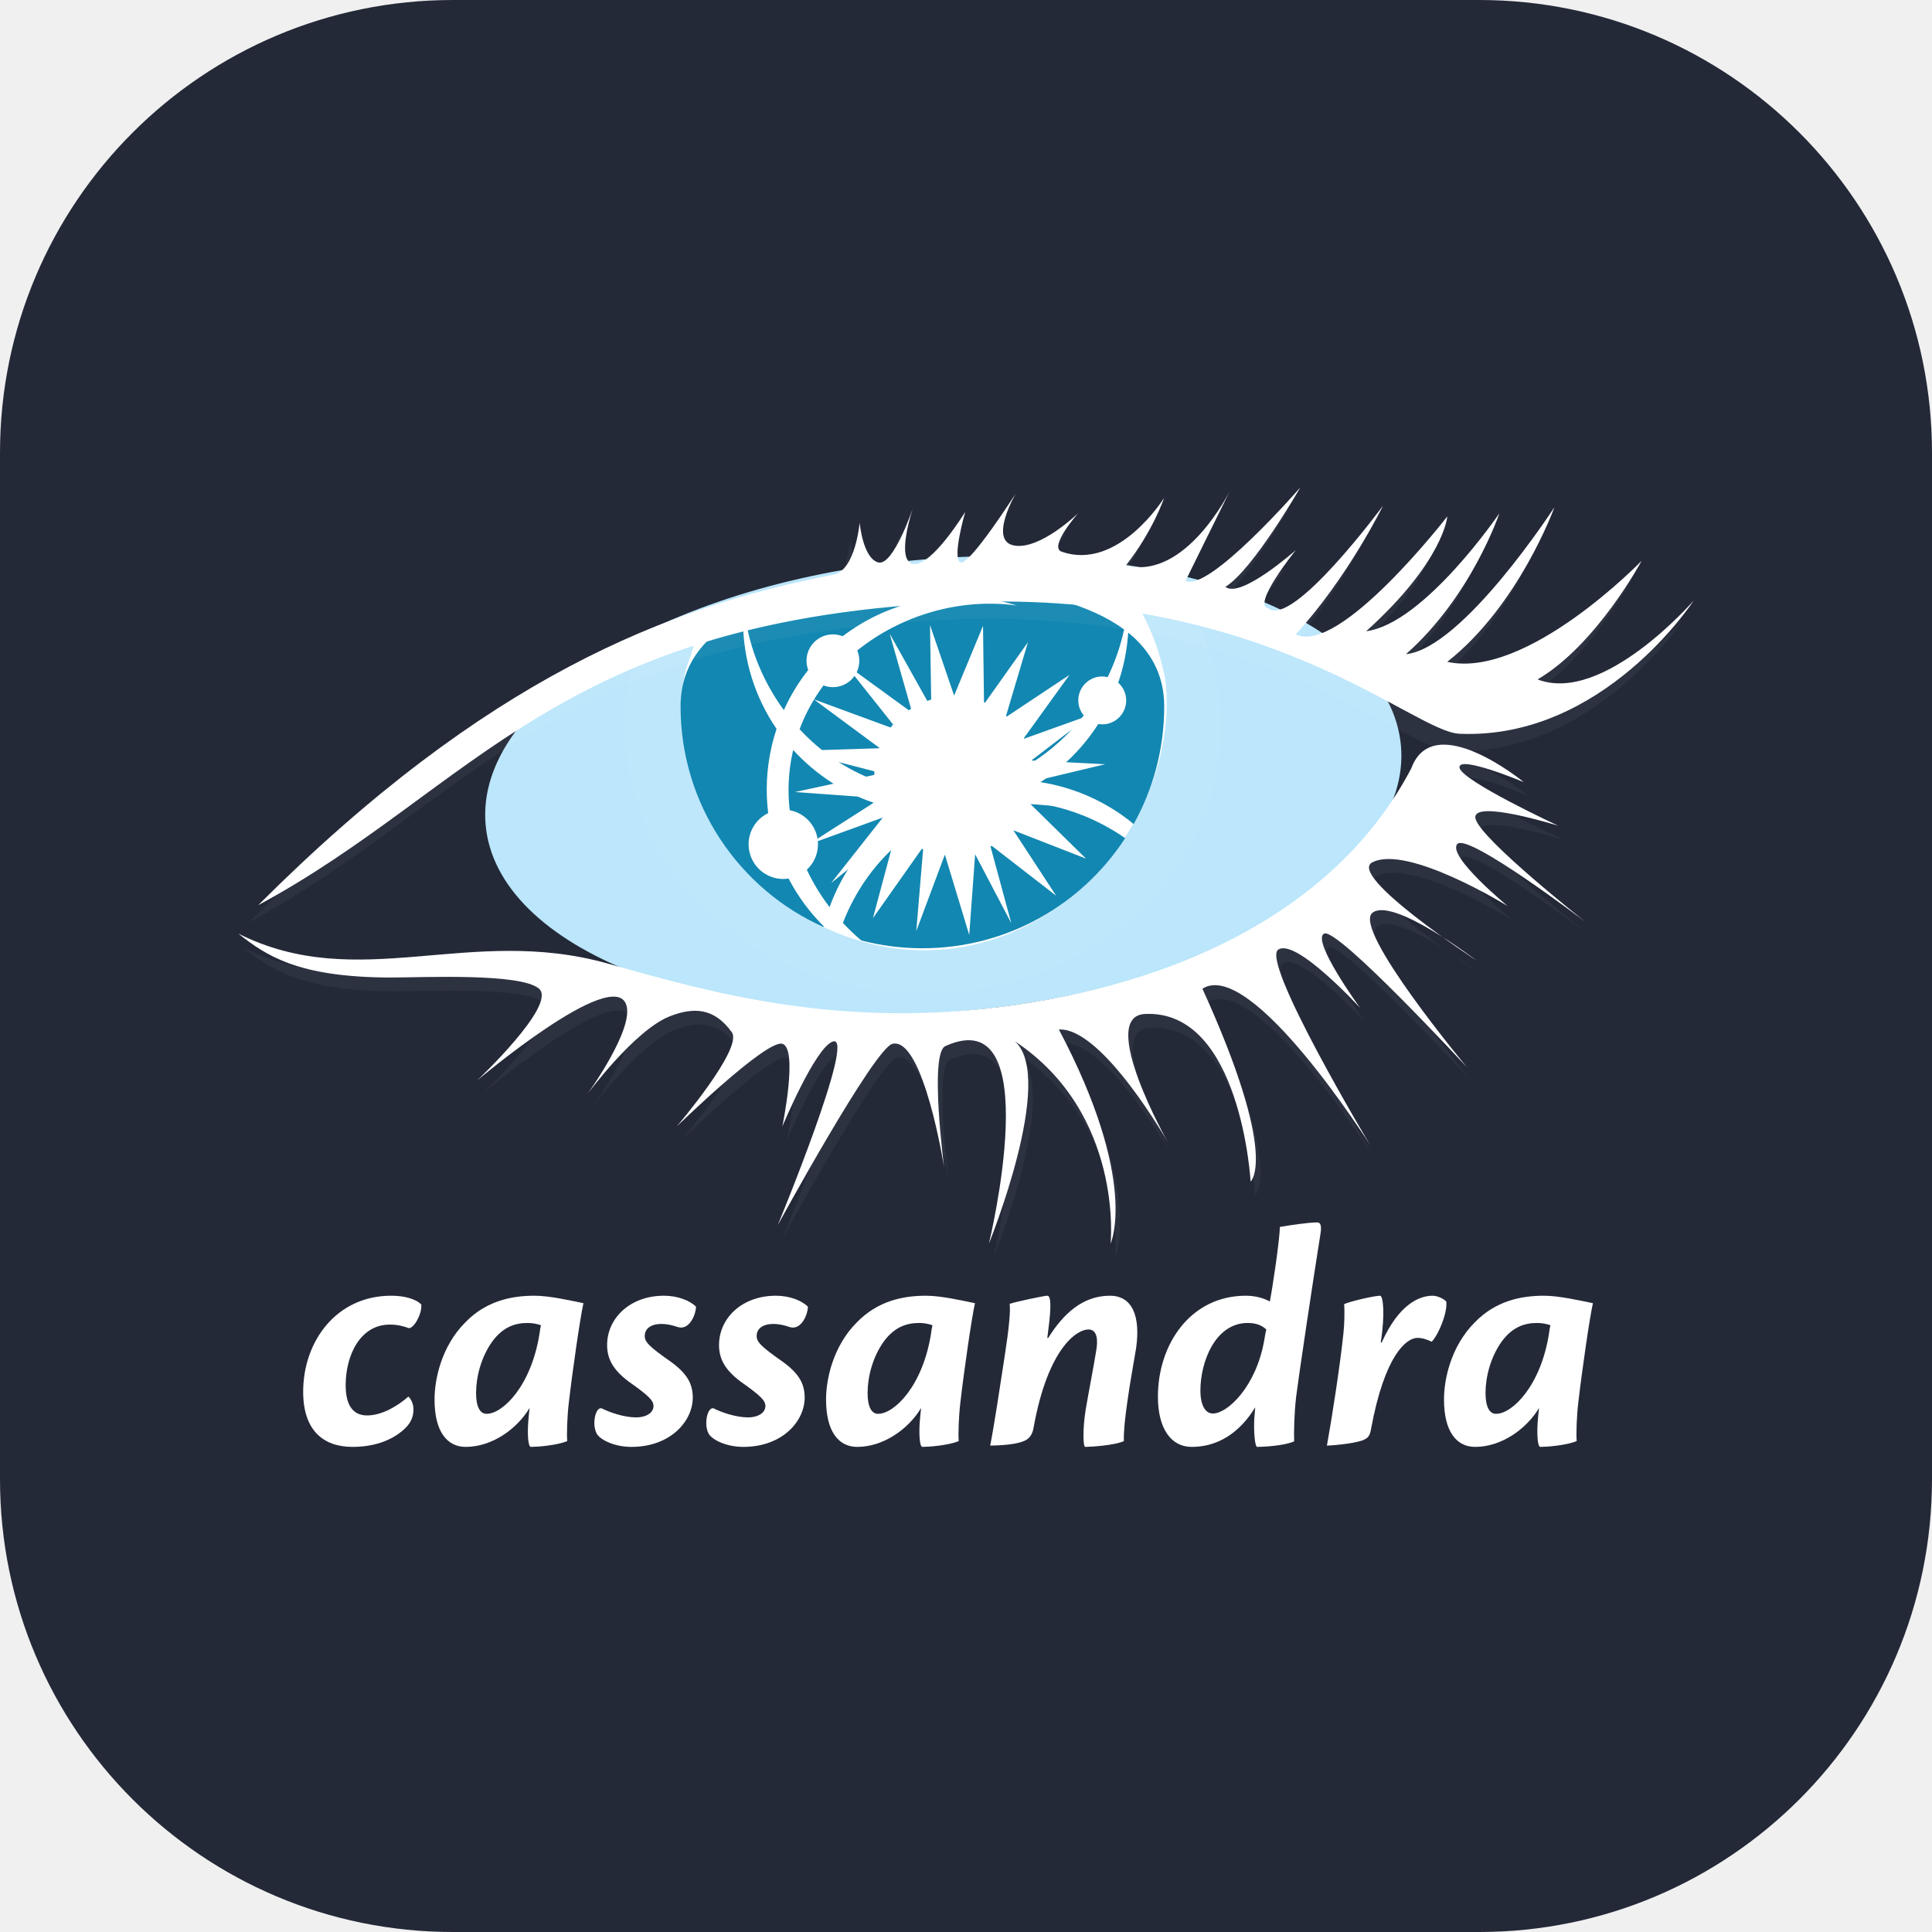
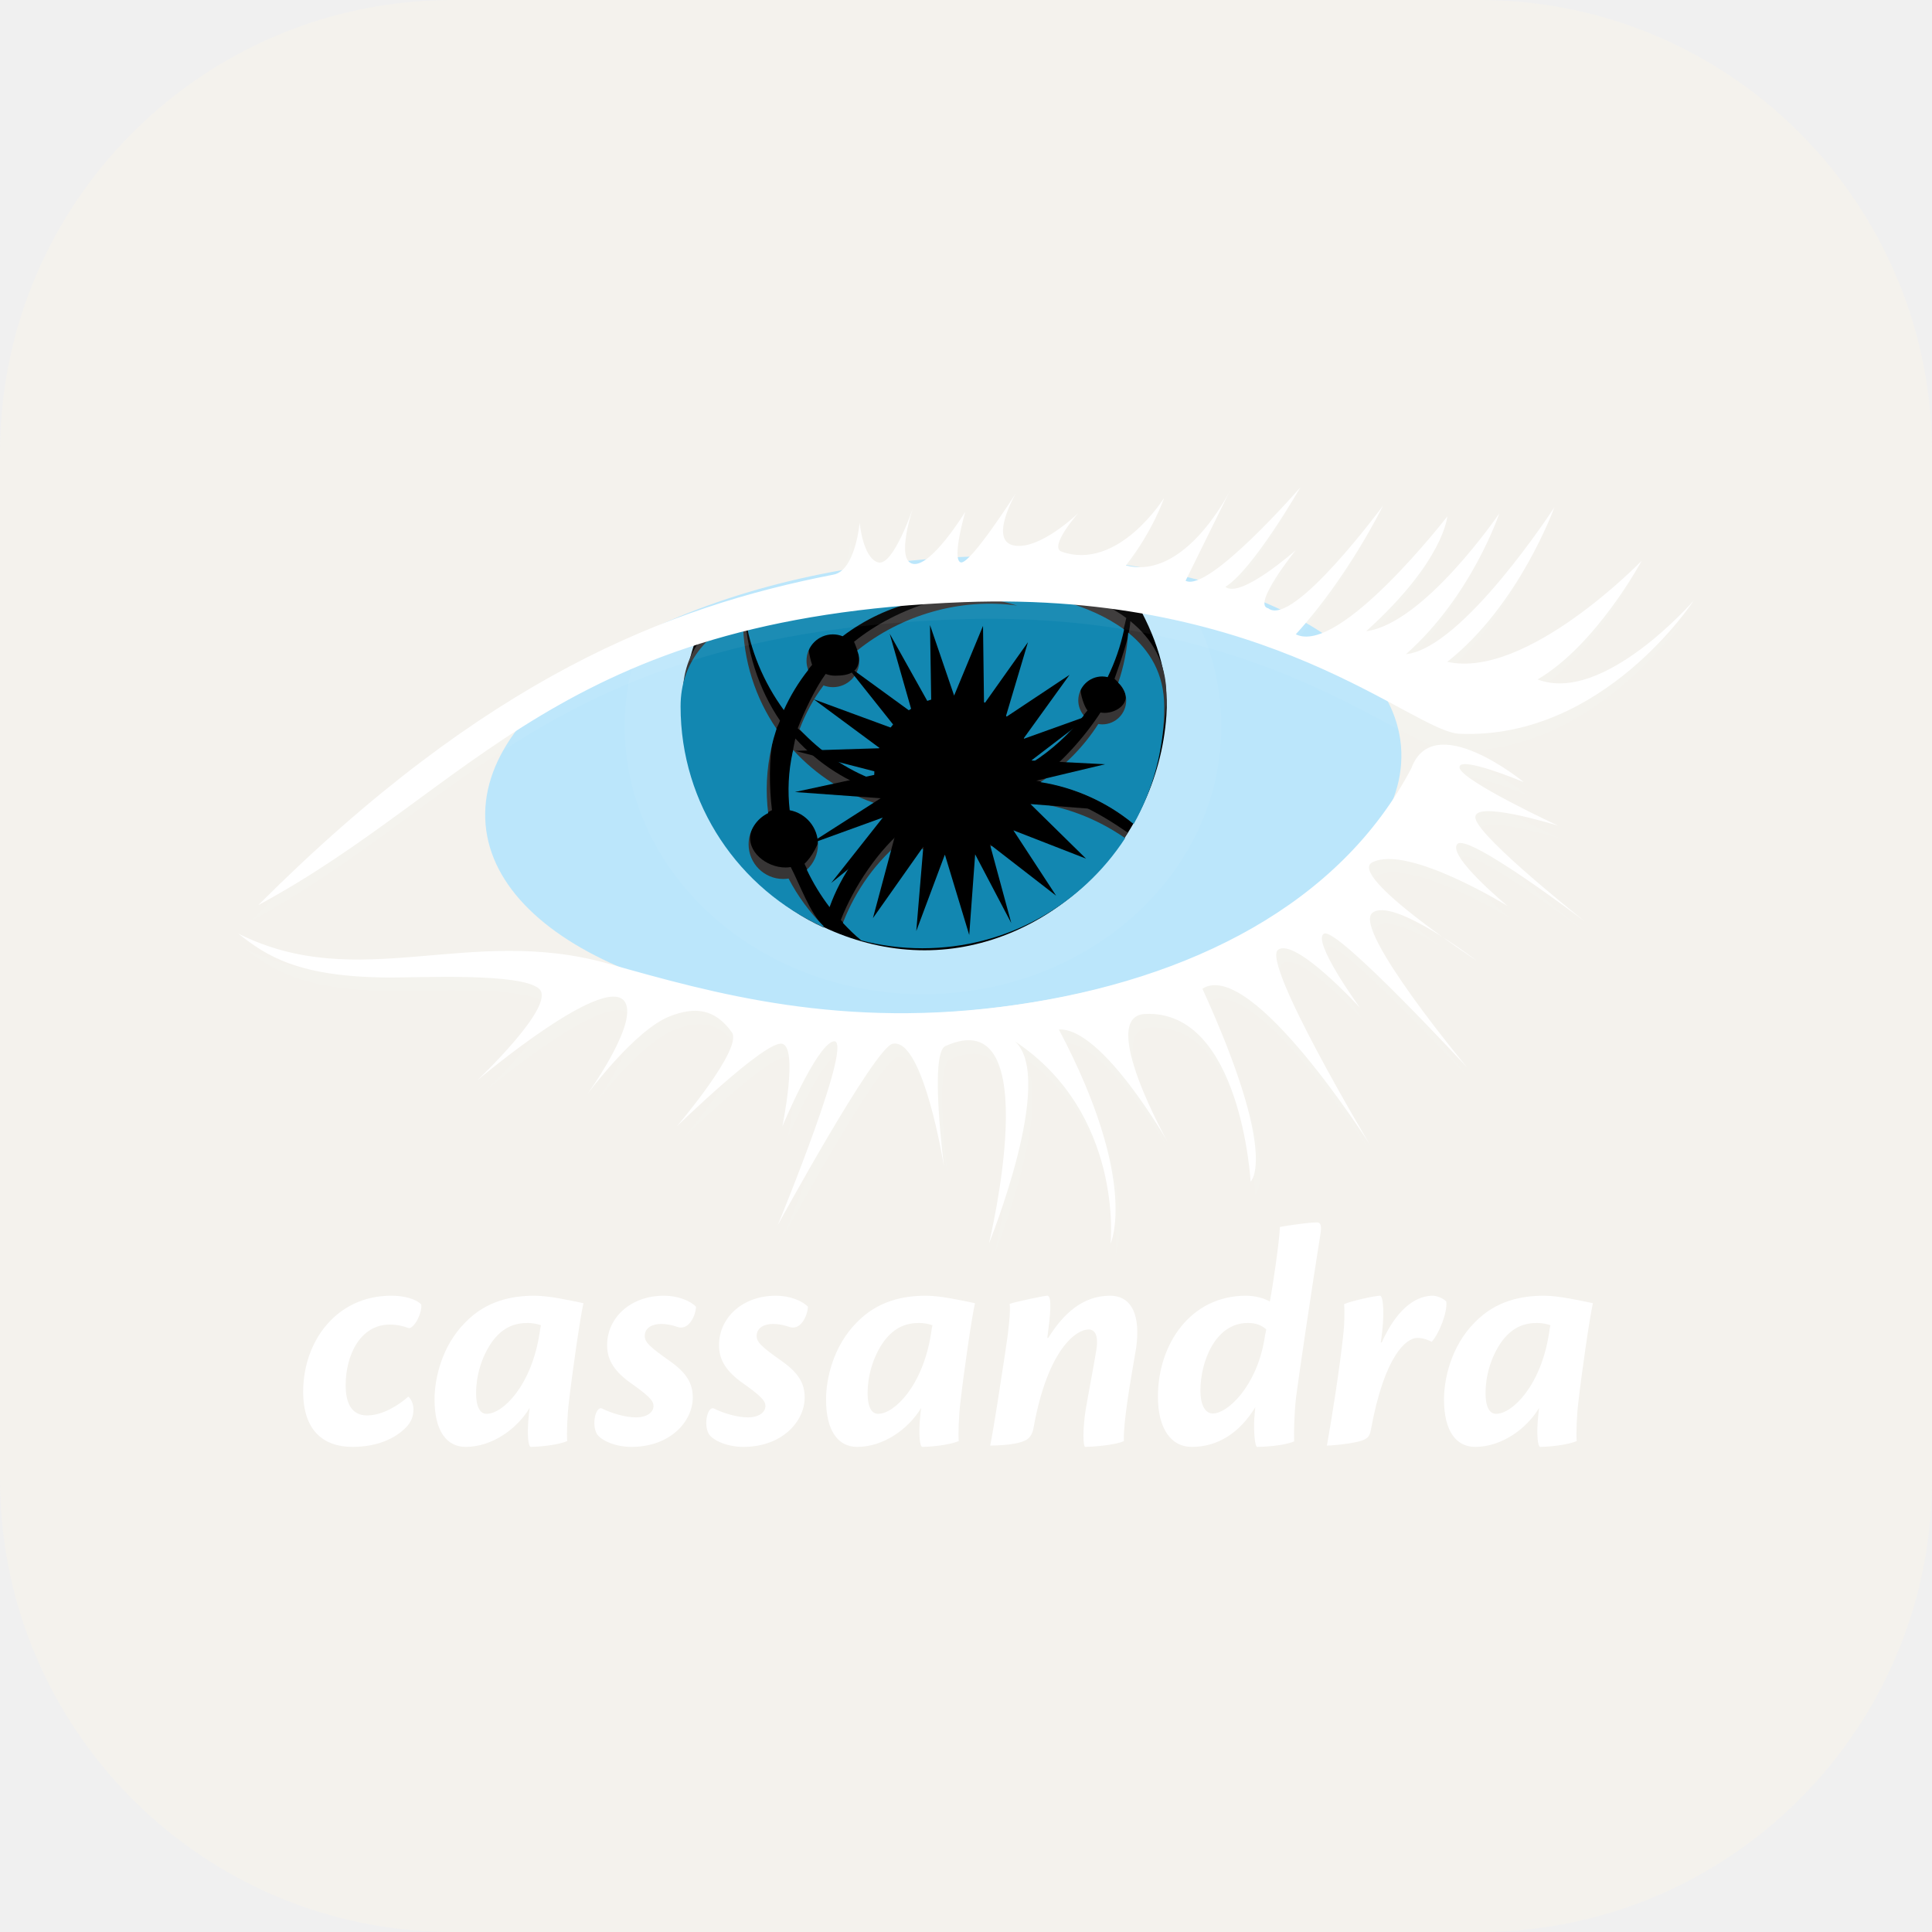
<svg xmlns="http://www.w3.org/2000/svg" width="256" height="256" viewBox="0 0 256 256" fill="none" id="cassandra">
  <style>
#cassandra {
    rect {fill: #242938}
- 
+     path[fill="black"] {fill:white}
+     
    @media (prefers-color-scheme: light) {
        rect {fill: #F4F2ED}
+         path[fill="white"] {fill:black} 
+         path[fill="black"] {fill:white}
    }
}
</style>
-   <rect width="256" height="256" rx="60" fill="#242938" />
+   <rect width="256" height="256" rx="60" fill="#F4F2ED" />
  <path d="M51.864 171.69C53.498 171.69 55.045 172.077 55.82 172.85C55.949 174.055 54.873 175.989 54.186 175.989C53.369 175.688 52.595 175.515 51.65 175.515C47.738 175.515 45.803 179.557 45.803 183.554C45.803 186.047 46.663 187.552 48.641 187.552C50.747 187.552 52.896 186.134 54.1 185.059C54.401 185.273 54.787 185.962 54.787 186.735C54.787 187.595 54.529 188.412 53.756 189.185C52.38 190.561 50.059 191.721 46.706 191.721C42.837 191.721 40.172 189.529 40.172 184.414C40.172 177.708 44.6 171.69 51.822 171.69H51.864Z" fill="white" />
  <path d="M64.5 187.337C66.606 187.337 70.433 183.64 71.507 176.591C71.55 176.161 71.593 176.032 71.679 175.602C71.207 175.43 70.562 175.301 69.916 175.301C68.326 175.301 66.692 175.774 65.231 177.751C63.727 179.857 63.082 182.479 63.082 184.586C63.082 186.39 63.598 187.337 64.457 187.337H64.5ZM57.579 185.403C57.579 182.867 58.439 178.439 61.663 175.215C64.414 172.378 67.767 171.69 70.82 171.69C72.84 171.69 75.591 172.334 77.31 172.679C76.88 174.57 75.849 181.705 75.376 185.832C75.161 187.595 75.075 190.045 75.161 190.948C73.743 191.549 71.078 191.721 70.346 191.721C69.96 191.721 69.873 189.959 70.003 188.283C70.045 187.724 70.132 186.907 70.174 186.563C68.498 189.357 65.188 191.721 61.706 191.721C59.214 191.721 57.579 189.658 57.579 185.446V185.403V185.403Z" fill="white" />
  <path d="M88.012 171.69C89.774 171.69 91.45 172.335 92.225 173.151C92.182 174.356 91.236 176.375 89.731 175.816C89.086 175.601 88.441 175.43 87.582 175.43C86.421 175.43 85.433 175.946 85.433 177.02C85.433 177.836 86.034 178.439 88.914 180.459C90.978 181.964 91.795 183.296 91.795 185.187C91.795 188.326 88.828 191.721 83.67 191.721C81.564 191.721 79.715 190.905 79.113 190.045C78.34 188.756 78.941 186.22 79.802 186.649C80.919 187.207 82.768 187.81 84.272 187.81C85.691 187.81 86.593 187.164 86.593 186.305C86.593 185.575 85.948 184.929 83.326 183.081C81.133 181.448 80.446 179.943 80.446 178.224C80.446 174.657 83.498 171.69 87.969 171.69H88.012Z" fill="white" />
  <path d="M102.84 171.69C104.603 171.69 106.279 172.335 107.053 173.151C107.01 174.356 106.065 176.375 104.56 175.816C103.915 175.601 103.27 175.43 102.411 175.43C101.25 175.43 100.262 175.946 100.262 177.02C100.262 177.836 100.863 178.439 103.743 180.459C105.806 181.964 106.623 183.296 106.623 185.187C106.623 188.326 103.656 191.721 98.499 191.721C96.392 191.721 94.544 190.905 93.942 190.045C93.169 188.756 93.77 186.22 94.63 186.649C95.748 187.207 97.596 187.81 99.1 187.81C100.519 187.81 101.421 187.164 101.421 186.305C101.421 185.575 100.777 184.929 98.155 183.081C95.963 181.448 95.275 179.943 95.275 178.224C95.275 174.657 98.326 171.69 102.798 171.69H102.84Z" fill="white" />
  <path d="M116.378 187.337C118.485 187.337 122.311 183.64 123.385 176.591C123.428 176.161 123.472 176.032 123.558 175.602C123.084 175.43 122.441 175.301 121.795 175.301C120.205 175.301 118.571 175.774 117.109 177.751C115.606 179.857 114.96 182.479 114.96 184.586C114.96 186.39 115.476 187.337 116.336 187.337H116.378ZM109.457 185.403C109.457 182.867 110.318 178.439 113.541 175.215C116.292 172.378 119.645 171.69 122.698 171.69C124.718 171.69 127.47 172.334 129.189 172.679C128.759 174.57 127.727 181.705 127.255 185.832C127.039 187.595 126.954 190.045 127.039 190.948C125.62 191.549 122.956 191.721 122.225 191.721C121.839 191.721 121.752 189.959 121.881 188.283C121.924 187.724 122.01 186.907 122.053 186.563C120.377 189.357 117.067 191.721 113.585 191.721C111.092 191.721 109.457 189.658 109.457 185.446V185.403V185.403Z" fill="white" />
  <path d="M138.901 177.278C140.879 174.097 143.457 171.69 147.069 171.69C150.12 171.69 151.109 174.527 150.551 178.567C150.25 180.459 149.734 183.167 149.39 185.66C149.089 187.767 148.874 189.658 148.918 190.948C147.8 191.507 144.533 191.722 143.802 191.722C143.501 191.722 143.457 189.357 143.845 186.864C144.188 184.801 144.919 181.061 145.263 178.911C145.479 177.666 145.435 176.16 144.232 176.16C142.64 176.16 138.859 178.697 136.967 189.099C136.837 189.959 136.494 190.474 136.02 190.775C135.376 191.163 134 191.507 131.207 191.55C131.723 188.928 132.54 183.554 133.141 179.6C133.699 175.989 133.915 173.667 133.785 172.765C134.517 172.507 138.343 171.69 138.771 171.69C139.246 171.69 139.331 173.023 138.901 176.247C138.859 176.548 138.815 177.02 138.771 177.278H138.901Z" fill="white" />
  <path d="M160.737 187.294C162.627 187.294 166.454 183.769 167.528 177.536C167.572 177.192 167.701 176.548 167.787 176.16C167.227 175.644 166.496 175.3 165.337 175.3C160.994 175.3 159.06 180.502 159.06 184.242C159.06 186.262 159.748 187.294 160.693 187.294H160.737ZM157.9 191.721C155.149 191.721 153.43 189.271 153.43 185.059C153.43 178.095 157.77 171.69 165.078 171.69C166.368 171.69 167.528 172.033 168.259 172.463C168.646 170.486 169.548 164.382 169.592 162.576C170.795 162.362 173.374 161.976 174.534 161.976C175.009 161.976 175.138 162.448 174.965 163.522C173.932 169.97 172.086 182.35 171.741 185.102C171.482 187.423 171.44 189.701 171.482 190.99C170.108 191.592 167.313 191.721 166.583 191.721C166.281 191.721 166.11 189.744 166.196 187.982C166.239 187.423 166.324 186.605 166.324 186.477C164.175 190.002 161.209 191.721 157.942 191.721H157.9Z" fill="white" />
  <path d="M183.087 177.88C185.366 172.807 188.073 171.69 189.836 171.69C190.395 171.69 191.254 172.034 191.641 172.464C191.814 173.882 190.696 176.719 189.707 177.793C189.19 177.536 188.547 177.278 187.816 177.278C186.353 177.278 183.473 179.557 181.668 189.357C181.538 190.174 181.281 190.518 180.809 190.733C180.079 191.163 177.198 191.507 175.823 191.55C176.466 188.024 177.584 180.846 178.015 176.633C178.144 175.558 178.186 173.581 178.101 172.807C178.917 172.421 182.142 171.69 182.872 171.69C183.259 171.69 183.56 174.055 182.957 177.88H183.087Z" fill="white" />
  <path d="M198.259 187.337C200.367 187.337 204.191 183.64 205.267 176.591C205.309 176.161 205.353 176.032 205.439 175.602C204.966 175.43 204.321 175.301 203.676 175.301C202.085 175.301 200.452 175.774 198.99 177.751C197.486 179.857 196.84 182.479 196.84 184.586C196.84 186.39 197.356 187.337 198.217 187.337H198.259ZM191.338 185.403C191.338 182.867 192.198 178.439 195.422 175.215C198.173 172.378 201.526 171.69 204.578 171.69C206.598 171.69 209.349 172.334 211.07 172.679C210.64 174.57 209.608 181.705 209.135 185.832C208.92 187.595 208.833 190.045 208.92 190.948C207.502 191.549 204.837 191.721 204.105 191.721C203.719 191.721 203.633 189.959 203.762 188.283C203.805 187.724 203.89 186.907 203.934 186.563C202.257 189.357 198.948 191.721 195.466 191.721C192.972 191.721 191.338 189.658 191.338 185.446V185.403V185.403Z" fill="white" />
  <path d="M185.636 98.847C187.054 115.37 161.051 131.096 127.557 133.97C94.063 136.843 65.761 125.775 64.344 109.253C62.925 92.727 88.929 77.002 122.423 74.129C155.917 71.256 184.219 82.321 185.636 98.847Z" fill="#BBE6FB" />
  <g opacity="0.35">
    <g opacity="0.35">
      <path opacity="0.35" d="M123.406 76.066C110.63 75.859 95.679 80.931 84.555 85.682C83.397 89.018 82.773 92.567 82.773 96.246C82.773 115.846 100.471 131.737 122.304 131.737C144.136 131.737 161.834 115.846 161.834 96.246C161.834 90.043 160.058 84.215 156.942 79.141C148.042 77.758 135.801 76.268 123.406 76.066Z" fill="white" />
    </g>
  </g>
-   <path d="M122.303 76.062C115.23 75.631 103.038 79.321 92.872 83.002C91.327 86.648 90.469 90.637 90.469 94.823C90.469 111.997 106.04 125.918 122.511 125.918C138.874 125.918 153.351 111.974 154.553 94.823C154.943 89.238 153.021 83.976 150.351 79.438C139.812 77.582 128.626 76.448 122.303 76.062Z" fill="white" />
-   <path d="M104.151 92.569C105.019 90.647 106.334 89.706 107.607 88.095C107.465 87.713 107.156 86.466 107.156 86.033C107.156 84.103 108.722 82.536 110.653 82.536C111.109 82.536 111.544 82.626 111.943 82.785C117.732 78.373 125.353 76.449 133.012 78.161C133.712 78.319 134.398 78.51 135.071 78.719C127.502 77.67 118.97 80.351 113.166 85.035C113.343 85.453 113.835 86.649 113.835 87.129C113.835 89.061 112.585 89.531 110.653 89.531C110.215 89.531 109.795 89.447 109.408 89.299C108.097 91.06 106.49 94.413 105.704 96.51C108.913 99.38 111.813 100.421 115.592 101.833C115.582 101.653 115.722 101.486 115.722 101.303C115.722 95.48 120.848 90.747 126.672 90.747C131.891 90.747 136.213 94.542 137.056 99.521C139.66 97.864 142.178 96.594 144.097 94.139C143.65 93.593 143.167 92.046 143.167 91.285C143.167 89.533 144.589 88.112 146.341 88.112C146.589 88.112 146.828 88.148 147.059 88.201C148.034 86.199 148.769 84.077 149.239 81.888C140.132 75.146 122.512 76.066 122.512 76.066C122.512 76.066 108.491 75.334 98.999 79.96C99.632 84.537 101.458 88.888 104.151 92.569Z" fill="white" />
-   <path d="M147.679 89.942C148.323 90.522 148.674 91.032 148.951 91.528C149.802 93.059 148.094 94.46 146.341 94.46C146.163 94.46 145.991 94.436 145.82 94.407C143.846 97.493 140.387 101.45 137.315 103.442C142.026 104.214 146.468 106.1 150.004 109.016C152.578 104.404 154.553 97.743 154.553 92.085C154.553 87.779 152.652 84.623 149.782 82.307C149.631 84.614 148.4 87.84 147.679 89.942Z" fill="white" />
-   <path d="M109.437 119.156C111.007 114.821 114.868 111.462 118.52 108.507C117.986 107.776 117.184 105.964 116.85 105.106C112.395 103.752 108.454 101.216 105.396 97.859C105.374 97.956 105.346 98.051 105.323 98.149C104.747 100.728 104.642 103.314 104.928 105.835C107.061 106.233 108.676 108.102 108.676 110.35C108.676 111.684 107.507 113.616 106.6 114.457C107.586 116.584 108.258 117.611 109.437 119.156Z" fill="white" />
-   <path d="M109.16 122.795C107.288 120.934 105.993 117.22 104.778 114.888C104.551 114.923 104.318 114.947 104.08 114.947C101.54 114.947 98.88 112.816 99.481 110.35C99.814 108.985 100.756 108.093 102.29 107.348C101.941 104.521 101.846 100.457 102.503 97.518C102.691 96.677 103.089 96.283 103.353 95.483C100.551 91.382 98.741 86.001 98.741 80.661C98.741 80.466 98.751 80.273 98.755 80.08C94.02 82.454 90.469 86.196 90.469 92.085C90.469 105.112 97.972 117.892 109.136 122.901C109.144 122.866 109.151 122.83 109.16 122.795Z" fill="white" />
-   <path d="M136.612 104.786C135.169 108.889 131.268 111.836 126.672 111.836C124.213 111.836 121.957 110.988 120.165 109.578C116.469 112.456 113.116 117.512 111.412 121.898C112.177 122.721 112.71 123.398 113.568 124.128C116.153 124.801 119.713 124.128 122.512 124.128C133.768 124.128 143.737 119.121 149.453 110.34C145.652 107.708 141.169 105.203 136.612 104.786Z" fill="white" />
+   <path d="M122.303 76.062C115.23 75.631 103.038 79.321 92.872 83.002C91.327 86.648 90.469 90.637 90.469 94.823C90.469 111.997 106.04 125.918 122.511 125.918C138.874 125.918 153.351 111.974 154.553 94.823C154.943 89.238 153.021 83.976 150.351 79.438C139.812 77.582 128.626 76.448 122.303 76.062Z" fill="black" />
+   <path d="M104.151 92.569C105.019 90.647 106.334 89.706 107.607 88.095C107.466 87.713 107.156 86.466 107.156 86.033C107.156 84.103 108.722 82.536 110.653 82.536C111.109 82.536 111.544 82.626 111.943 82.785C117.732 78.373 125.353 76.449 133.012 78.161C133.712 78.319 134.398 78.51 135.071 78.719C127.502 77.67 118.97 80.351 113.166 85.035C113.343 85.453 113.835 86.649 113.835 87.129C113.835 89.061 112.585 89.531 110.653 89.531C110.215 89.531 109.796 89.447 109.408 89.299C108.097 91.06 106.49 94.413 105.704 96.51C108.913 99.38 111.813 100.421 115.592 101.833C115.582 101.653 115.722 101.486 115.722 101.303C115.722 95.48 120.848 90.747 126.672 90.747C131.891 90.747 136.213 94.542 137.056 99.521C139.66 97.864 142.178 96.594 144.097 94.139C143.65 93.593 143.167 92.046 143.167 91.285C143.167 89.533 144.589 88.112 146.341 88.112C146.589 88.112 146.828 88.148 147.059 88.201C148.034 86.199 148.769 84.077 149.239 81.888C140.132 75.146 122.512 76.066 122.512 76.066C122.512 76.066 108.491 75.334 98.999 79.96C99.632 84.537 101.458 88.888 104.151 92.569Z" fill="#373535" />
+   <path d="M147.679 89.942C148.323 90.522 148.674 91.032 148.951 91.528C149.802 93.059 148.094 94.46 146.341 94.46C146.163 94.46 145.991 94.436 145.82 94.407C143.846 97.493 140.387 101.45 137.315 103.442C142.026 104.214 146.468 106.1 150.004 109.016C152.578 104.404 154.553 97.743 154.553 92.085C154.553 87.779 152.652 84.623 149.782 82.307C149.631 84.614 148.4 87.84 147.679 89.942Z" fill="#373535" />
+   <path d="M109.437 119.156C111.007 114.821 114.868 111.462 118.52 108.507C117.986 107.776 117.184 105.964 116.85 105.106C112.395 103.752 108.454 101.216 105.396 97.859C105.374 97.956 105.346 98.051 105.323 98.149C104.747 100.728 104.642 103.314 104.928 105.835C107.061 106.233 108.676 108.102 108.676 110.35C108.676 111.684 107.507 113.616 106.6 114.457C107.586 116.584 108.258 117.611 109.437 119.156Z" fill="#373535" />
+   <path d="M109.16 122.795C107.288 120.934 105.993 117.22 104.778 114.888C104.551 114.923 104.318 114.947 104.08 114.947C101.54 114.947 98.88 112.816 99.481 110.35C99.814 108.985 100.756 108.093 102.29 107.348C101.941 104.521 101.846 100.457 102.503 97.518C102.691 96.677 103.089 96.283 103.353 95.483C100.551 91.382 98.741 86.001 98.741 80.661C98.741 80.466 98.751 80.273 98.755 80.08C94.02 82.454 90.469 86.196 90.469 92.085C90.469 105.112 97.972 117.892 109.136 122.901C109.144 122.866 109.151 122.83 109.16 122.795Z" fill="#373535" />
+   <path d="M136.612 104.786C135.169 108.889 131.268 111.836 126.672 111.836C124.213 111.836 121.957 110.988 120.165 109.578C116.469 112.456 113.116 117.512 111.412 121.898C112.177 122.721 112.71 123.398 113.568 124.128C116.153 124.801 119.713 124.128 122.512 124.128C133.768 124.128 143.737 119.121 149.453 110.34C145.652 107.708 141.17 105.203 136.612 104.786Z" fill="#373535" />
  <path d="M103.863 94.091C104.731 92.169 105.819 90.391 107.091 88.78C106.95 88.399 106.867 87.988 106.867 87.556C106.867 85.625 108.433 84.058 110.365 84.058C110.821 84.058 111.256 84.149 111.654 84.307C117.443 79.895 125.065 77.972 132.724 79.684C133.423 79.841 134.109 80.032 134.782 80.242C127.213 79.192 119.392 81.512 113.589 86.197C113.766 86.615 113.863 87.075 113.863 87.556C113.863 89.487 112.296 91.053 110.365 91.053C109.926 91.053 109.507 90.969 109.119 90.822C107.808 92.582 106.736 94.527 105.95 96.624C108.706 99.594 112.089 101.943 115.867 103.355C115.859 103.175 115.84 102.997 115.84 102.814C115.84 96.99 120.56 92.27 126.384 92.27C131.603 92.27 135.924 96.065 136.768 101.043C139.372 99.387 141.686 97.259 143.604 94.804C143.156 94.257 142.878 93.569 142.878 92.808C142.878 91.055 144.3 89.634 146.053 89.634C146.301 89.634 146.539 89.67 146.771 89.724C147.745 87.722 148.48 85.599 148.95 83.411C139.844 76.669 122.223 77.588 122.223 77.588C122.223 77.588 108.202 76.857 98.71 81.483C99.343 86.059 101.169 90.411 103.863 94.091Z" fill="#1287B1" />
  <path d="M148.171 90.461C148.814 91.041 149.227 91.873 149.227 92.808C149.227 94.561 147.805 95.983 146.053 95.983C145.875 95.983 145.703 95.958 145.532 95.93C143.557 99.016 140.941 101.646 137.867 103.638C142.409 104.348 146.684 106.275 150.218 109.191C152.793 104.578 154.264 99.265 154.264 93.608C154.264 89.302 152.363 86.145 149.493 83.829C149.343 86.136 148.891 88.359 148.171 90.461Z" fill="#1287B1" />
  <path d="M109.921 120.198C111.491 115.863 114.219 111.973 117.871 109.019C117.337 108.286 116.896 107.487 116.562 106.629C112.106 105.274 108.165 102.738 105.108 99.381C105.086 99.478 105.057 99.573 105.035 99.671C104.458 102.251 104.352 104.836 104.64 107.358C106.772 107.755 108.387 109.624 108.387 111.873C108.387 113.206 107.815 114.405 106.908 115.246C107.731 116.99 108.743 118.652 109.921 120.198Z" fill="#1287B1" />
  <path d="M109.148 122.742C107.276 120.881 105.704 118.742 104.49 116.412C104.262 116.446 104.029 116.47 103.791 116.47C101.252 116.47 99.193 114.411 99.193 111.872C99.193 110.053 100.253 108.484 101.787 107.739C101.439 104.913 101.557 101.979 102.215 99.04C102.403 98.2 102.632 97.38 102.896 96.579C100.094 92.479 98.453 87.523 98.453 82.183C98.453 81.988 98.462 81.796 98.466 81.603C93.731 83.977 90.18 87.719 90.18 93.608C90.18 106.636 97.96 117.839 109.124 122.848C109.132 122.813 109.139 122.777 109.148 122.742Z" fill="#1287B1" />
  <path d="M136.323 106.308C134.88 110.411 130.98 113.358 126.383 113.358C123.924 113.358 121.669 112.51 119.876 111.101C116.18 113.979 113.391 117.902 111.688 122.289C112.452 123.112 113.268 123.887 114.126 124.616C116.712 125.29 119.425 125.65 122.223 125.65C133.479 125.65 143.375 119.839 149.091 111.059C145.29 108.426 140.881 106.726 136.323 106.308Z" fill="#1287B1" />
-   <path d="M136.693 103.59L146.435 101.266L136.656 100.767L144.614 94.685L135.584 97.922L141.721 89.418L133.245 95.052L136.209 85.097L130.388 93.302L130.255 82.933L126.426 92.169L123.232 82.823L123.405 93.833L117.886 83.964L120.873 94.443L111.921 87.933L118.933 96.744L107.82 92.657L116.591 99.146L105.344 99.492L116.843 102.46L105.334 104.948L116.695 105.772L107.114 111.907L116.979 108.33L110.134 116.999L118.784 110.024L115.669 121.657L122.347 112.19L121.411 123.371L125.201 113.235L128.428 123.888L129.212 113.203L134.001 122.319L131.172 111.892L139.941 118.685L134.28 110.024L143.901 113.772L136.544 106.543L146.409 107.318L136.693 103.59Z" fill="white" />
+   <path d="M136.693 103.59L146.435 101.266L136.656 100.767L144.614 94.685L135.584 97.922L141.721 89.418L133.245 95.052L136.209 85.097L130.388 93.302L130.255 82.933L126.426 92.169L123.232 82.823L123.405 93.833L117.886 83.964L120.873 94.443L111.921 87.933L118.933 96.744L107.82 92.657L116.591 99.146L105.344 99.492L116.843 102.46L105.334 104.948L116.695 105.772L107.114 111.907L116.979 108.33L110.134 116.999L118.784 110.024L115.669 121.657L122.347 112.19L121.411 123.371L125.201 113.235L128.428 123.888L129.212 113.203L134.001 122.319L131.172 111.892L139.941 118.685L134.28 110.024L143.901 113.772L136.544 106.543L146.409 107.318L136.693 103.59Z" fill="black" />
  <g opacity="0.35">
    <g opacity="0.35">
-       <path opacity="0.35" d="M32.981 122.23C63.194 92.018 87.324 82.691 109.224 78.433C112.121 77.87 112.669 71.538 112.669 71.538C112.669 71.538 113.075 76.202 115.103 76.81C117.131 77.419 119.766 69.51 119.766 69.51C119.766 69.51 117.333 76.607 119.766 77.013C122.2 77.419 126.66 70.119 126.66 70.119C126.66 70.119 124.836 76.404 126.053 76.81C127.268 77.215 133.351 67.686 133.351 67.686C133.351 67.686 129.701 73.971 133.149 74.58C136.597 75.188 141.626 70.29 141.626 70.29C141.626 70.29 137.672 74.772 139.434 75.39C146.937 78.028 153.008 68.276 153.008 68.276C153.008 68.276 151.602 72.552 147.952 77.215C155.859 79.243 161.732 67.33 161.732 67.33L155.859 79.243C158.901 80.866 171.068 66.874 171.068 66.874C171.068 66.874 164.782 77.824 161.132 80.054C163.159 81.677 170.459 75.188 170.459 75.188C170.459 75.188 164.579 82.487 166.809 82.893C170.054 85.529 182.016 69.308 182.016 69.308C182.016 69.308 177.354 78.837 170.459 86.34C176.222 89.223 190.534 70.727 190.534 70.727C190.534 70.727 190.128 76.607 179.786 85.934C187.492 84.921 197.428 70.321 197.428 70.321C197.428 70.321 193.778 81.271 185.058 88.975C192.624 88.188 204.726 69.51 204.726 69.51C204.726 69.51 200.063 82.487 190.534 89.99C201.078 92.322 216.286 76.607 216.286 76.607C216.286 76.607 210.304 87.76 202.496 92.322C211.216 95.667 223.18 81.879 223.18 81.879C223.18 81.879 211.216 100.332 192.156 99.52C185.903 99.255 166.986 80.547 126.458 82.082C72.927 84.111 61.572 106.82 32.981 122.23Z" fill="white" />
+       <path opacity="0.35" d="M32.981 122.23C63.194 92.018 87.324 82.691 109.224 78.433C112.121 77.87 112.67 71.538 112.67 71.538C112.67 71.538 113.075 76.202 115.103 76.81C117.131 77.419 119.766 69.51 119.766 69.51C119.766 69.51 117.333 76.607 119.766 77.013C122.2 77.419 126.66 70.119 126.66 70.119C126.66 70.119 124.836 76.404 126.053 76.81C127.268 77.215 133.351 67.686 133.351 67.686C133.351 67.686 129.701 73.971 133.149 74.58C136.597 75.188 141.626 70.29 141.626 70.29C141.626 70.29 137.672 74.772 139.434 75.39C146.937 78.028 153.008 68.276 153.008 68.276C153.008 68.276 151.602 72.552 147.952 77.215C155.859 79.243 161.732 67.33 161.732 67.33L155.859 79.243C158.901 80.866 171.068 66.874 171.068 66.874C171.068 66.874 164.782 77.824 161.132 80.054C163.159 81.677 170.459 75.188 170.459 75.188C170.459 75.188 164.579 82.487 166.809 82.893C170.054 85.529 182.016 69.308 182.016 69.308C182.016 69.308 177.354 78.837 170.459 86.34C176.222 89.223 190.534 70.727 190.534 70.727C190.534 70.727 190.128 76.607 179.786 85.934C187.492 84.921 197.428 70.321 197.428 70.321C197.428 70.321 193.778 81.271 185.058 88.975C192.624 88.188 204.726 69.51 204.726 69.51C204.726 69.51 200.063 82.487 190.534 89.99C201.078 92.322 216.286 76.607 216.286 76.607C216.286 76.607 210.304 87.76 202.496 92.322C211.216 95.667 223.18 81.879 223.18 81.879C223.18 81.879 211.216 100.332 192.156 99.52C185.903 99.255 166.986 80.547 126.458 82.082C72.927 84.111 61.572 106.82 32.981 122.23Z" fill="white" />
    </g>
  </g>
-   <path d="M34.219 119.936C64.432 89.724 88.562 80.397 110.461 76.138C113.36 75.575 113.908 69.244 113.908 69.244C113.908 69.244 114.312 73.909 116.342 74.516C118.369 75.124 121.004 67.217 121.004 67.217C121.004 67.217 118.571 74.314 121.004 74.719C123.438 75.124 127.899 67.825 127.899 67.825C127.899 67.825 126.074 74.11 127.29 74.516C128.507 74.922 134.589 65.391 134.589 65.391C134.589 65.391 130.94 71.677 134.387 72.285C137.834 72.894 142.864 67.996 142.864 67.996C142.864 67.996 138.91 72.478 140.672 73.097C148.175 75.733 154.245 65.982 154.245 65.982C154.245 65.982 152.838 70.258 149.19 74.922C157.097 76.95 162.97 65.036 162.97 65.036L157.097 76.95C160.139 78.572 172.305 64.582 172.305 64.582C172.305 64.582 166.02 75.53 162.37 77.76C164.398 79.383 171.698 72.894 171.698 72.894C171.698 72.894 165.817 80.194 168.048 80.599C171.292 83.236 183.254 67.014 183.254 67.014C183.254 67.014 178.59 76.544 171.698 84.046C177.46 86.93 191.772 68.433 191.772 68.433C191.772 68.433 191.366 74.314 181.025 83.642C188.73 82.627 198.666 68.027 198.666 68.027C198.666 68.027 195.016 78.977 186.296 86.683C193.862 85.895 205.964 67.217 205.964 67.217C205.964 67.217 201.302 80.194 191.772 87.696C202.316 90.028 217.524 74.314 217.524 74.314C217.524 74.314 211.542 85.466 203.735 90.028C212.455 93.374 224.418 79.585 224.418 79.585C224.418 79.585 212.455 98.038 193.393 97.227C187.141 96.96 168.224 78.253 127.695 79.788C74.165 81.816 62.81 104.526 34.219 119.936Z" fill="white" />
+   <path d="M34.219 119.936C64.432 89.724 88.562 80.397 110.461 76.138C113.36 75.575 113.908 69.244 113.908 69.244C113.908 69.244 114.313 73.909 116.342 74.516C118.369 75.124 121.004 67.217 121.004 67.217C121.004 67.217 118.571 74.314 121.004 74.719C123.438 75.124 127.899 67.825 127.899 67.825C127.899 67.825 126.074 74.11 127.29 74.516C128.507 74.922 134.589 65.391 134.589 65.391C134.589 65.391 130.94 71.677 134.387 72.285C137.834 72.894 142.864 67.996 142.864 67.996C142.864 67.996 138.91 72.478 140.672 73.097C148.175 75.733 154.245 65.982 154.245 65.982C154.245 65.982 152.838 70.258 149.19 74.922C157.097 76.95 162.97 65.036 162.97 65.036L157.097 76.95C160.139 78.572 172.305 64.582 172.305 64.582C172.305 64.582 166.02 75.53 162.37 77.76C164.398 79.383 171.698 72.894 171.698 72.894C171.698 72.894 165.817 80.194 168.048 80.599C171.292 83.236 183.254 67.014 183.254 67.014C183.254 67.014 178.59 76.544 171.698 84.046C177.46 86.93 191.772 68.433 191.772 68.433C191.772 68.433 191.367 74.314 181.025 83.642C188.73 82.627 198.666 68.027 198.666 68.027C198.666 68.027 195.016 78.977 186.296 86.683C193.862 85.895 205.964 67.217 205.964 67.217C205.964 67.217 201.302 80.194 191.772 87.696C202.316 90.028 217.524 74.314 217.524 74.314C217.524 74.314 211.542 85.466 203.735 90.028C212.455 93.374 224.418 79.585 224.418 79.585C224.418 79.585 212.455 98.038 193.393 97.227C187.141 96.96 168.224 78.253 127.695 79.788C74.165 81.816 62.81 104.526 34.219 119.936Z" fill="white" />
  <g opacity="0.35">
    <g opacity="0.35">
-       <path opacity="0.35" d="M32.19 125.535C48.158 133.545 62.758 124.319 81.159 129.504C95.149 133.448 112.183 138.309 135.297 134.963C158.413 131.619 178.184 121.581 187.614 103.635C190.554 95.627 202.516 105.461 202.516 105.461C202.516 105.461 193.798 101.811 194.001 103.535C194.204 105.258 207.08 111.24 207.08 111.24C207.08 111.24 195.42 107.59 196.13 110.327C196.84 113.064 210.728 124.014 210.728 124.014C210.728 124.014 195.014 112.051 193.697 113.672C192.378 115.295 200.388 121.886 200.388 121.886C200.388 121.886 187.106 113.672 182.442 116.095C179.087 117.835 196.231 129.084 196.231 129.084C196.231 129.084 185.078 120.567 182.442 122.797C179.806 125.029 195.014 143.278 195.014 143.278C195.014 143.278 177.777 124.622 176.055 125.535C174.331 126.447 180.819 135.37 180.819 135.37C180.819 135.37 172.303 126.042 169.972 127.664C167.641 129.287 182.138 153.517 182.138 153.517C182.138 153.517 166.424 128.679 159.935 132.834C170.125 155.19 166.322 158.384 166.322 158.384C166.322 158.384 165.022 135.576 152.331 136.18C145.943 136.485 155.372 153.213 155.372 153.213C155.372 153.213 146.694 137.934 140.914 138.239C151.566 158.397 147.769 166.595 147.769 166.595C147.769 166.595 149.531 149.379 135.084 139.799C140.558 144.664 131.649 166.595 131.649 166.595C131.649 166.595 139.486 134.277 125.869 140.439C123.717 141.41 125.717 156.559 125.717 156.559C125.717 156.559 122.979 139.221 118.874 140.134C116.481 140.665 103.666 164.162 103.666 164.162C103.666 164.162 114.16 138.765 110.966 139.83C108.64 140.606 104.275 151.084 104.275 151.084C104.275 151.084 106.403 140.742 104.275 140.134C102.146 139.526 90.283 151.084 90.283 151.084C90.283 151.084 99.104 140.742 97.583 138.613C95.278 135.387 92.576 135.235 89.371 136.485C84.706 138.302 78.422 146.825 78.422 146.825C78.422 146.825 84.686 138.196 83.591 134.963C81.833 129.769 63.822 145 63.822 145C63.822 145 74.467 134.963 72.034 132.834C69.601 130.705 56.39 131.363 52.264 131.352C40.098 131.314 35.883 128.46 32.19 125.535Z" fill="white" />
+       <path opacity="0.35" d="M32.19 125.535C48.158 133.545 62.758 124.319 81.159 129.504C95.149 133.448 112.183 138.309 135.297 134.963C158.413 131.619 178.184 121.581 187.614 103.635C190.554 95.627 202.516 105.461 202.516 105.461C202.516 105.461 193.798 101.811 194.001 103.535C194.204 105.258 207.08 111.24 207.08 111.24C207.08 111.24 195.42 107.59 196.13 110.327C196.84 113.064 210.728 124.014 210.728 124.014C210.728 124.014 195.014 112.051 193.697 113.672C192.378 115.295 200.388 121.886 200.388 121.886C200.388 121.886 187.106 113.672 182.442 116.095C179.087 117.835 196.231 129.084 196.231 129.084C196.231 129.084 185.078 120.567 182.442 122.797C179.806 125.029 195.014 143.278 195.014 143.278C195.014 143.278 177.777 124.622 176.055 125.535C174.331 126.447 180.819 135.37 180.819 135.37C180.819 135.37 172.303 126.042 169.972 127.664C167.641 129.287 182.138 153.517 182.138 153.517C182.138 153.517 166.424 128.679 159.935 132.834C170.125 155.19 166.322 158.384 166.322 158.384C166.322 158.384 165.022 135.576 152.331 136.18C145.943 136.485 155.372 153.213 155.372 153.213C155.372 153.213 146.694 137.934 140.914 138.239C151.566 158.397 147.769 166.595 147.769 166.595C147.769 166.595 149.531 149.379 135.084 139.799C140.558 144.664 131.649 166.595 131.649 166.595C131.649 166.595 139.486 134.277 125.869 140.439C123.717 141.41 125.717 156.559 125.717 156.559C125.717 156.559 122.979 139.221 118.874 140.134C116.481 140.665 103.666 164.162 103.666 164.162C103.666 164.162 114.16 138.765 110.967 139.83C108.64 140.606 104.275 151.084 104.275 151.084C104.275 151.084 106.403 140.742 104.275 140.134C102.146 139.526 90.283 151.084 90.283 151.084C90.283 151.084 99.104 140.742 97.583 138.613C95.278 135.387 92.576 135.235 89.371 136.485C84.706 138.302 78.422 146.825 78.422 146.825C78.422 146.825 84.686 138.196 83.591 134.963C81.833 129.769 63.822 145 63.822 145C63.822 145 74.467 134.963 72.034 132.834C69.601 130.705 56.39 131.363 52.264 131.352C40.098 131.314 35.883 128.46 32.19 125.535Z" fill="white" />
    </g>
  </g>
-   <path d="M31.582 123.71C47.55 131.719 62.15 122.494 80.55 127.68C94.54 131.622 111.575 136.484 134.69 133.138C157.806 129.792 177.575 119.755 187.005 101.811C189.945 93.802 201.908 103.635 201.908 103.635C201.908 103.635 193.189 99.986 193.393 101.71C193.595 103.433 206.471 109.414 206.471 109.414C206.471 109.414 194.811 105.765 195.521 108.503C196.231 111.239 210.121 122.189 210.121 122.189C210.121 122.189 194.405 110.225 193.088 111.848C191.771 113.47 199.78 120.06 199.78 120.06C199.78 120.06 186.498 111.848 181.834 114.269C178.479 116.009 195.622 127.258 195.622 127.258C195.622 127.258 184.469 118.742 181.834 120.972C179.198 123.204 194.407 141.452 194.407 141.452C194.407 141.452 177.169 122.797 175.447 123.71C173.724 124.623 180.212 133.544 180.212 133.544C180.212 133.544 171.695 124.216 169.364 125.839C167.032 127.461 181.529 151.692 181.529 151.692C181.529 151.692 165.815 126.853 159.326 131.009C169.516 153.365 165.714 156.559 165.714 156.559C165.714 156.559 164.414 133.751 151.722 134.356C145.335 134.66 154.763 151.388 154.763 151.388C154.763 151.388 146.085 136.108 140.307 136.413C150.959 156.571 147.161 164.77 147.161 164.77C147.161 164.77 148.922 147.553 134.475 137.973C139.949 142.839 131.04 164.77 131.04 164.77C131.04 164.77 138.879 132.452 125.262 138.614C123.11 139.586 125.11 154.734 125.11 154.734C125.11 154.734 122.371 137.397 118.267 138.309C115.872 138.84 103.057 162.337 103.057 162.337C103.057 162.337 113.551 136.94 110.358 138.006C108.031 138.78 103.666 149.258 103.666 149.258C103.666 149.258 105.795 138.917 103.666 138.309C101.537 137.701 89.675 149.258 89.675 149.258C89.675 149.258 98.496 138.917 96.974 136.788C94.669 133.561 91.968 133.411 88.763 134.66C84.097 136.477 77.813 145 77.813 145C77.813 145 84.078 136.37 82.983 133.138C81.225 127.945 63.214 143.175 63.214 143.175C63.214 143.175 73.859 133.138 71.426 131.009C68.993 128.88 55.781 129.539 51.656 129.526C39.49 129.488 35.275 126.635 31.582 123.71Z" fill="white" />
+   <path d="M31.582 123.71C47.55 131.719 62.15 122.494 80.55 127.68C94.54 131.622 111.575 136.484 134.69 133.138C157.806 129.792 177.575 119.755 187.005 101.811C189.945 93.802 201.908 103.635 201.908 103.635C201.908 103.635 193.189 99.986 193.393 101.71C193.595 103.433 206.471 109.414 206.471 109.414C206.471 109.414 194.811 105.765 195.521 108.503C196.231 111.239 210.121 122.189 210.121 122.189C210.121 122.189 194.405 110.225 193.088 111.848C191.771 113.47 199.78 120.06 199.78 120.06C199.78 120.06 186.498 111.848 181.834 114.269C178.479 116.009 195.622 127.258 195.622 127.258C195.622 127.258 184.469 118.742 181.834 120.972C179.198 123.204 194.407 141.452 194.407 141.452C194.407 141.452 177.169 122.797 175.447 123.71C173.724 124.623 180.212 133.544 180.212 133.544C180.212 133.544 171.695 124.216 169.364 125.839C167.032 127.461 181.53 151.692 181.53 151.692C181.53 151.692 165.815 126.853 159.326 131.009C169.516 153.365 165.714 156.559 165.714 156.559C165.714 156.559 164.414 133.751 151.722 134.356C145.335 134.66 154.763 151.388 154.763 151.388C154.763 151.388 146.085 136.108 140.307 136.413C150.959 156.571 147.161 164.77 147.161 164.77C147.161 164.77 148.922 147.553 134.475 137.973C139.949 142.839 131.04 164.77 131.04 164.77C131.04 164.77 138.879 132.452 125.262 138.614C123.11 139.586 125.11 154.734 125.11 154.734C125.11 154.734 122.371 137.397 118.267 138.309C115.872 138.84 103.057 162.337 103.057 162.337C103.057 162.337 113.551 136.94 110.358 138.006C108.031 138.78 103.666 149.258 103.666 149.258C103.666 149.258 105.795 138.917 103.666 138.309C101.538 137.701 89.675 149.258 89.675 149.258C89.675 149.258 98.496 138.917 96.974 136.788C94.669 133.561 91.968 133.411 88.763 134.66C84.097 136.477 77.813 145 77.813 145C77.813 145 84.078 136.37 82.983 133.138C81.225 127.945 63.214 143.175 63.214 143.175C63.214 143.175 73.859 133.138 71.426 131.009C68.993 128.88 55.781 129.539 51.656 129.526C39.49 129.488 35.275 126.635 31.582 123.71Z" fill="white" />
</svg>
